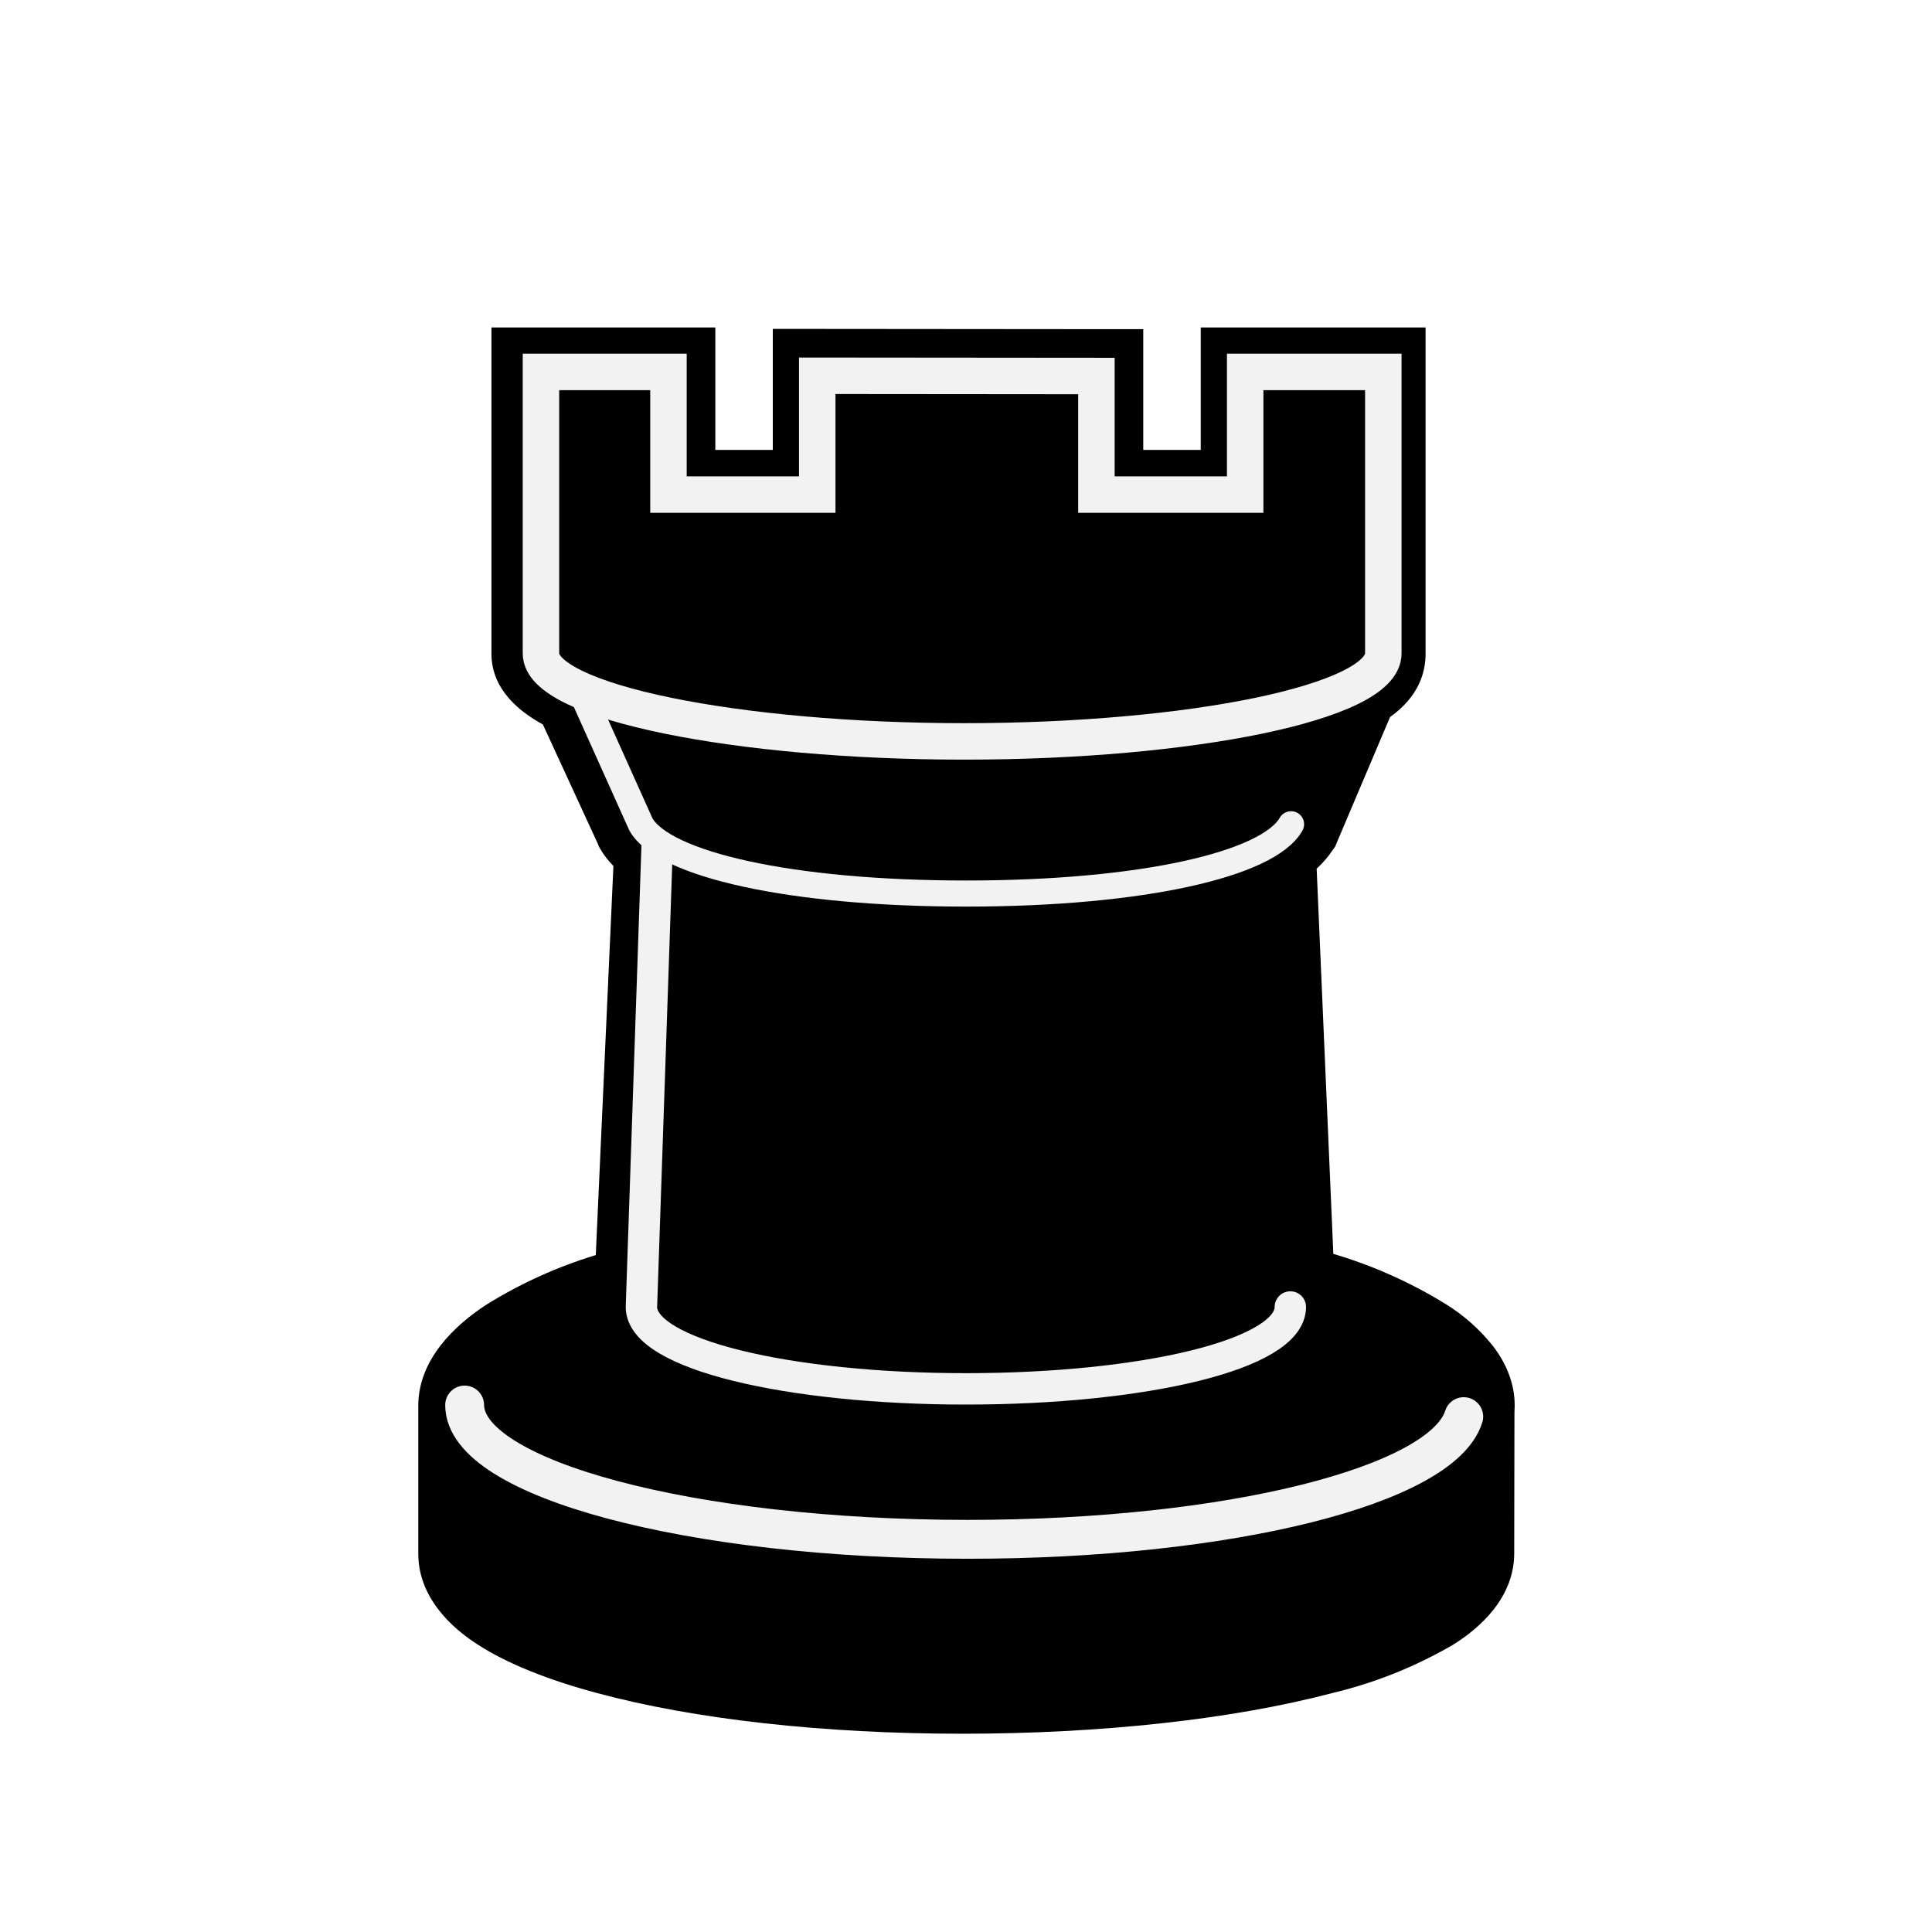
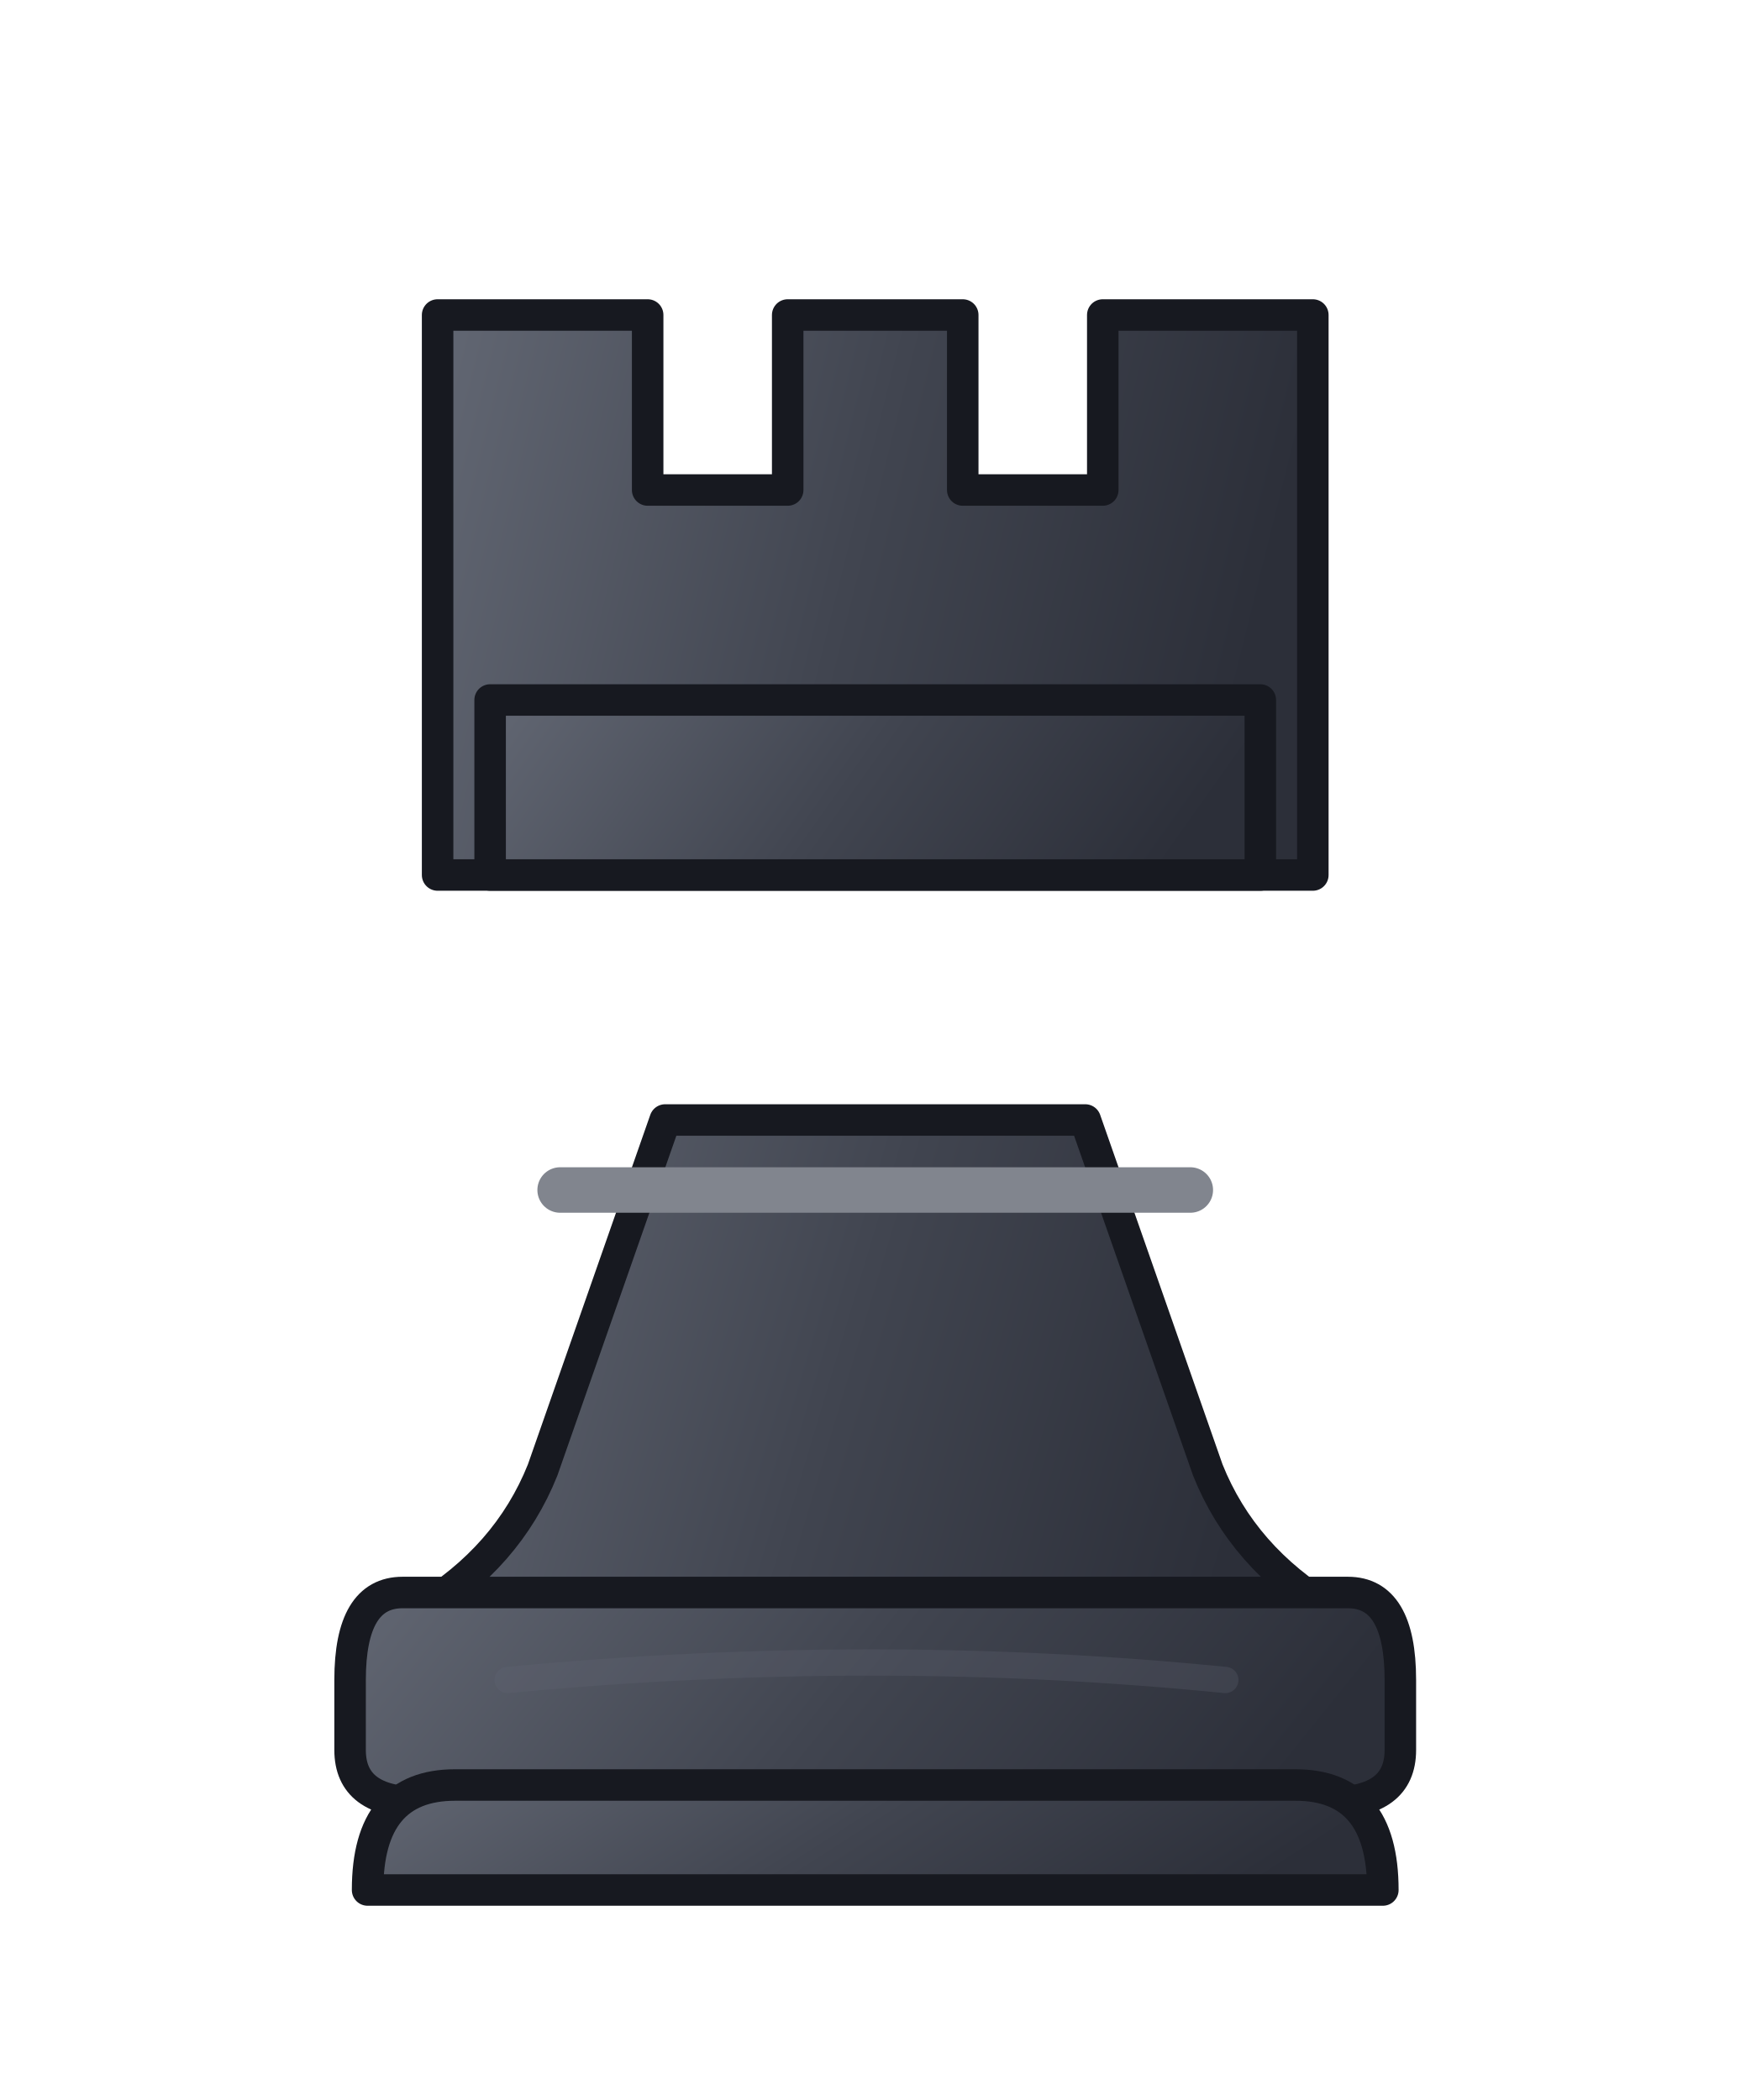
- <svg xmlns="http://www.w3.org/2000/svg" style="color-scheme:light only" viewBox="0 0 800 800">
-   <path d="M398.3 708.2c-56.2 0-108.6-5.8-148.3-16.5-44.6-12.1-67.1-28.4-67.1-48.5V582c0-28.3 43.1-46.1 73.2-55.2l7.9-172.5a28.5 28.5 0 0 1-7.2-8.2l-.2-.3-24.3-52.8c-7-3.5-19-10.7-19-22.2V145.3h73.4v50.8h42.1v-50.2l135 .1v50.1h42.1v-50.8h74.5v125.4c0 7.7-4.1 14.4-12.7 19.8L544.1 346l-.4.8q-3.15 4.65-8.4 8.7l7.5 171.1a196 196 0 0 1 50.5 21.6c16.2 10.5 24.3 21.8 24.3 34l-.1 2.5-.1 58.8c0 20.2-23 36.5-68.4 48.5-40.4 10.3-93.8 16.2-150.7 16.2" />
-   <path d="M570.6 155v115.7c0 4.5-3.1 9-10.7 13.1l-24.5 57.7a30.7 30.7 0 0 1-10.2 9l8 183.5c46.3 12.5 74.6 30.8 74.6 48.2l-.1 1.9-.1 59.3c0 30.6-93.1 55.4-209.2 55.4-114.5 0-205.8-24.7-205.8-55.4v-61.2c0-17.2 27.4-35.3 72.8-47.8l8.4-184.7c-4-2.6-7.1-5.3-8.7-8.1l-25.6-55.7c-10.2-4.5-16.6-9.6-16.6-15V155h54v50.8h61.6v-50.3l115.6.1v50.2h61.6V155zm19.5-19.4h-92.9v50.7h-23.8v-50h-19.3l-115-.1H320v50.1h-23.8v-50.7h-92.7v135.1c0 15.3 12.4 24.4 21.3 29.3l22.8 49.5.3.8.4.8c1.5 2.7 3.5 5.2 5.7 7.5l-7.3 161.1a191.2 191.2 0 0 0-45.4 20.6c-12.9 8.4-28.1 22.6-28.1 41.8v61.2c0 18 13.5 30.6 24.8 37.8 12 7.7 28.5 14.4 49.4 20 40.4 10.9 94 16.8 151 16.8 57.7 0 112.1-6 153.1-16.8a183.8 183.8 0 0 0 50.1-20c11.6-7.2 25.4-19.8 25.4-37.9l.1-58.2.1-3c0-8.6-3.1-17.1-9.2-24.9a76 76 0 0 0-19.5-17.2 192.4 192.4 0 0 0-46.4-20.7l-6.9-159.5c2.7-2.5 4.9-5.1 6.7-7.8l1-1.4.6-1.5 22.1-52.1c12.1-8.6 14.7-18.8 14.7-26.1V135.6z" />
-   <g fill="none" stroke="#f2f2f2" stroke-linecap="round" stroke-miterlimit="10">
-     <path stroke-linejoin="round" stroke-width="16.1" d="M606.1 586.6c-8.9 28.4-96.9 50.8-205.4 50.8-114.5 0-208.3-25.1-208.3-55.6" />
-     <path stroke-width="13" d="M534.3 541.2c0 19.7-60.9 33.9-134.4 33.9h.1c-73.4 0-134.4-14.3-134.4-33.9l6.5-190.7" />
-     <path stroke-width="10.8" d="M534.6 341.3C525.2 357.9 472.9 370 400 370h.1c-72.9 0-125.3-12.1-134.7-28.6l-24.5-54.5" />
-     <path stroke-width="15.1" d="M572.8 270.6V154h-57.2v50.8H454v-49.1l-115.6-.1v49.2h-61.6V154H224v116.6c0 20.1 81.5 36.4 175.3 36.4 93.7 0 173.5-16.2 173.5-36.4z" />
-   </g>
+ <svg xmlns="http://www.w3.org/2000/svg" viewBox="0 0 100 120" role="img" aria-label="Black rook">
+   <defs>
+     <linearGradient id="fill" x1="0" x2="1" y1="0" y2=".16">
+       <stop offset="0" stop-color="#626773" />
+       <stop offset=".53" stop-color="#414550" />
+       <stop offset="1" stop-color="#2c2f39" />
+     </linearGradient>
+   </defs>
+   <style>.face{fill:url(#fill);stroke:#171920;stroke-width:1.8;stroke-linejoin:round;stroke-linecap:round}.line{fill:none;stroke:#81858e;stroke-width:2.6;stroke-linecap:round}.eye{fill:#d6d8dc}</style>
+   <path d="M25 18h12v10h8V18h10v10h8V18h12v32H25z" class="face" />
+   <path d="M28 40h44v10H28z" class="face" />
+   <path d="M38 64H62L69 84Q71 89 76 92H24Q29 89 31 84z" class="face" />
+   <path d="M32 68H68" class="line" />
+   <path d="M23 91H77Q80 91 80 96V100Q80 103 76 103H24Q20 103 20 100V96Q20 91 23 91z" class="face" />
+   <path d="M26 102H74Q79 102 79 108H21Q21 102 26 102z" class="face" />
+   <path d="M29 96Q50 94 70 96" fill="none" stroke="#626773" stroke-opacity=".28" stroke-width="1.5" stroke-linecap="round" />
</svg>
